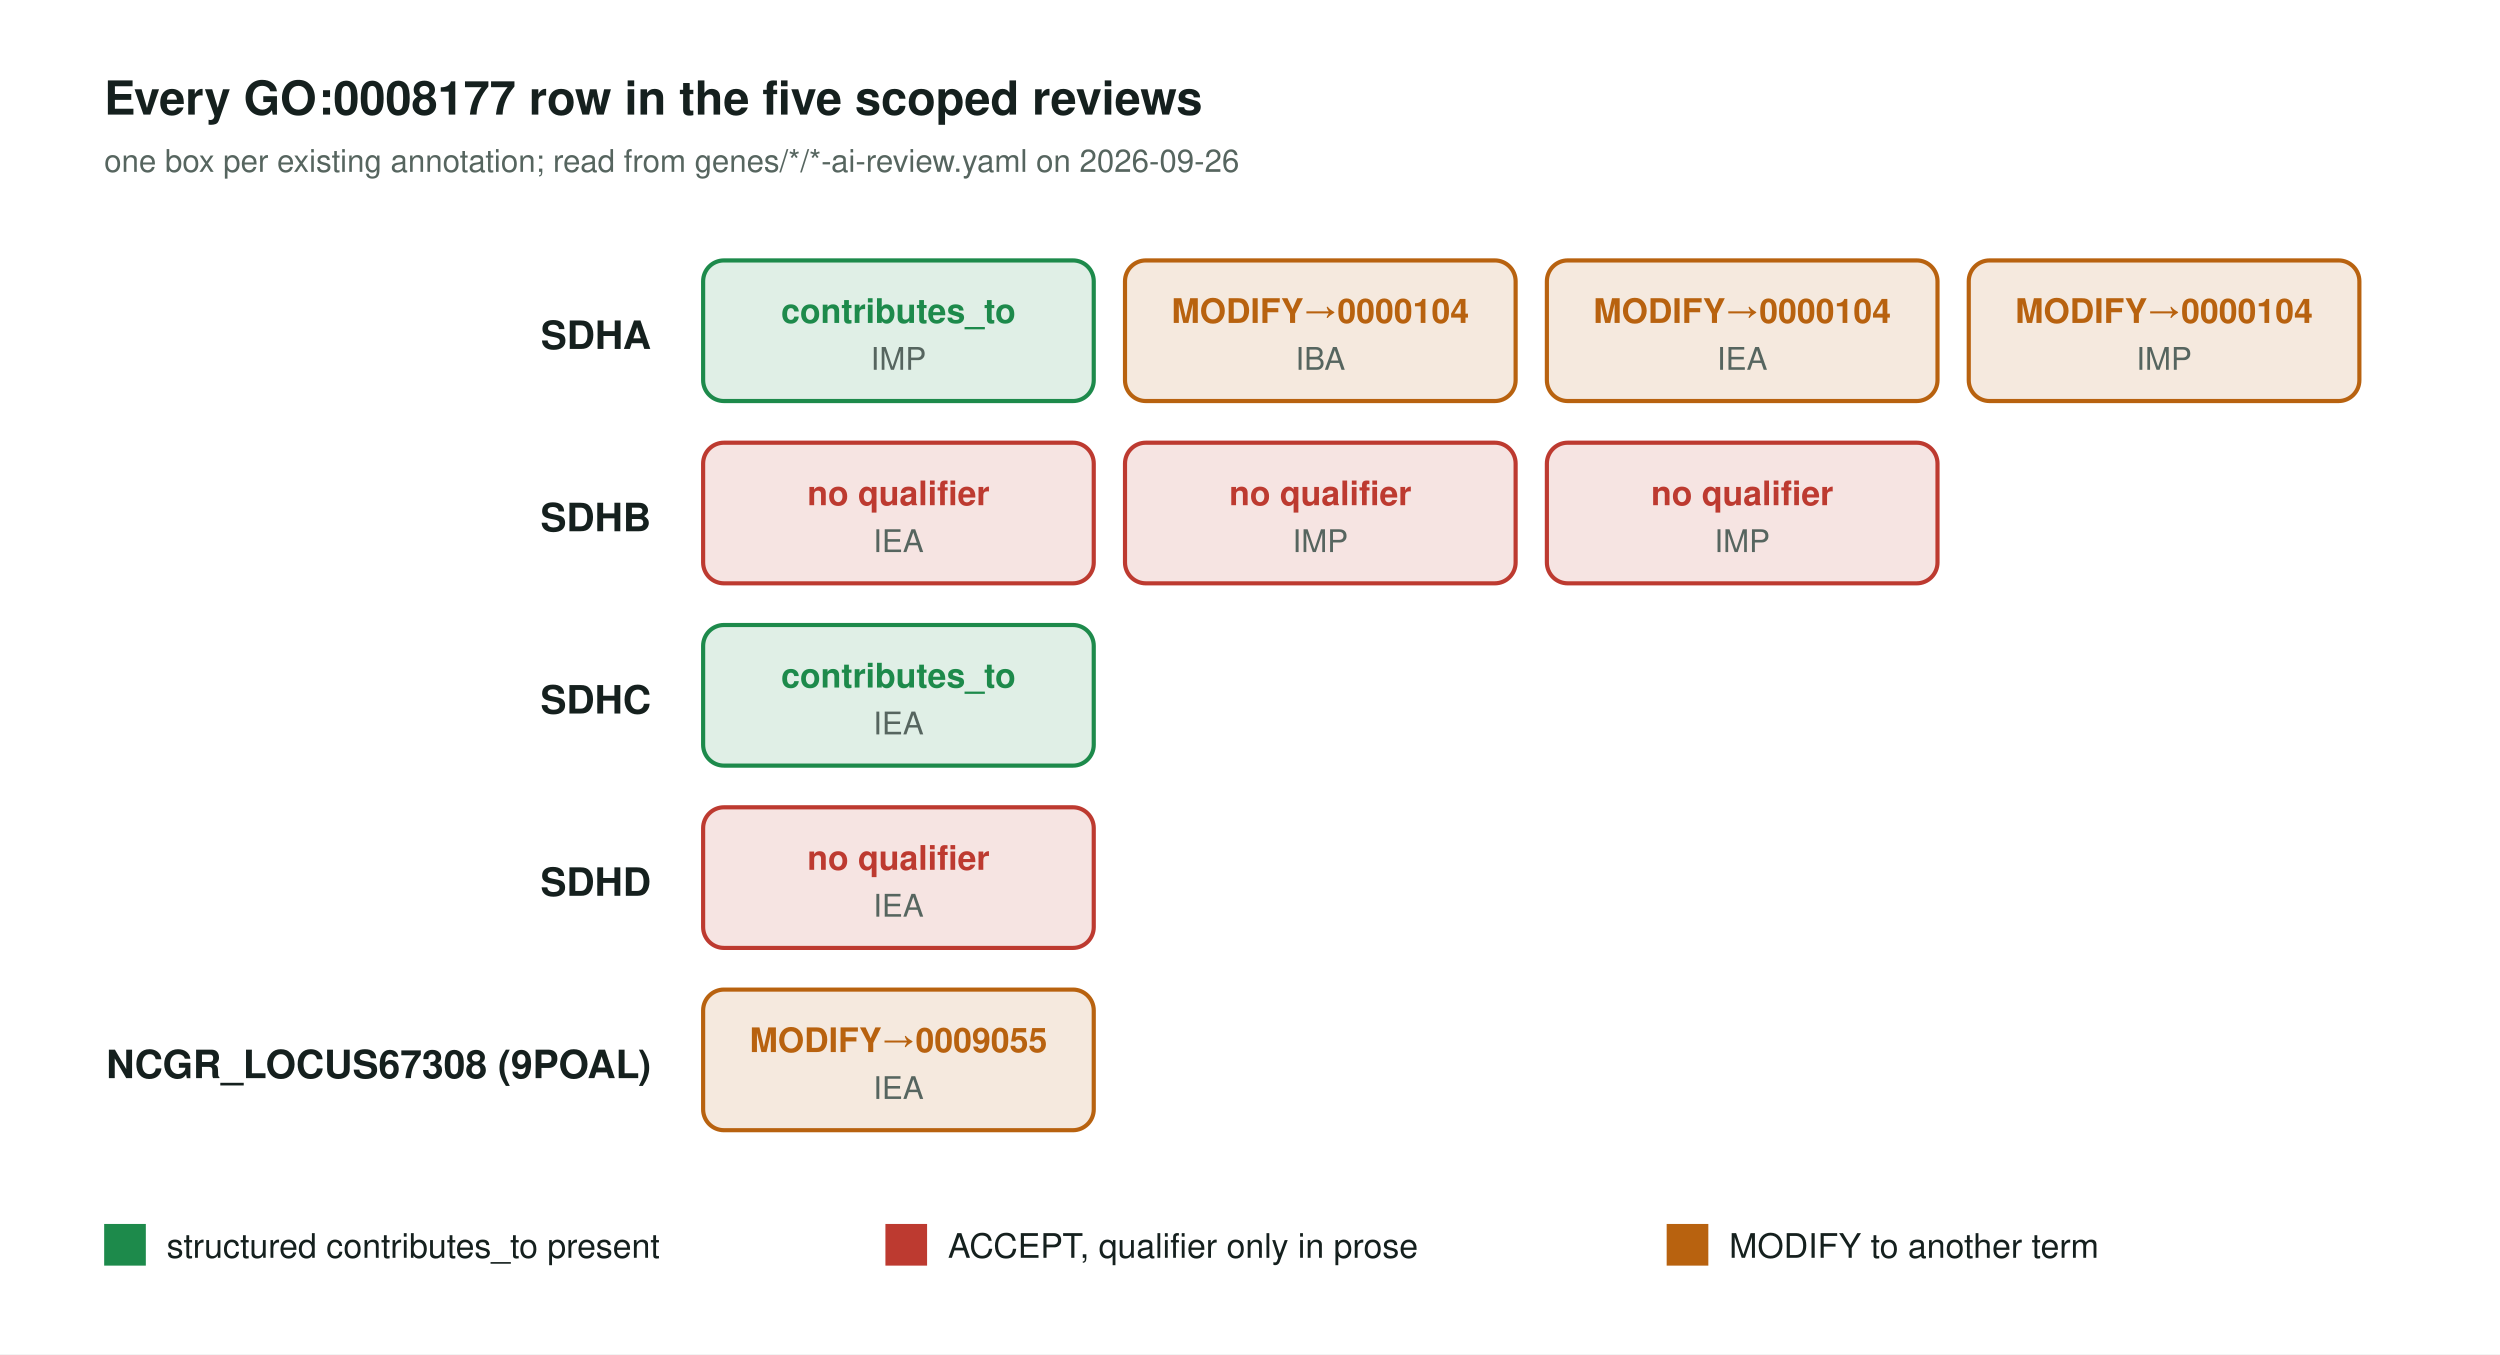
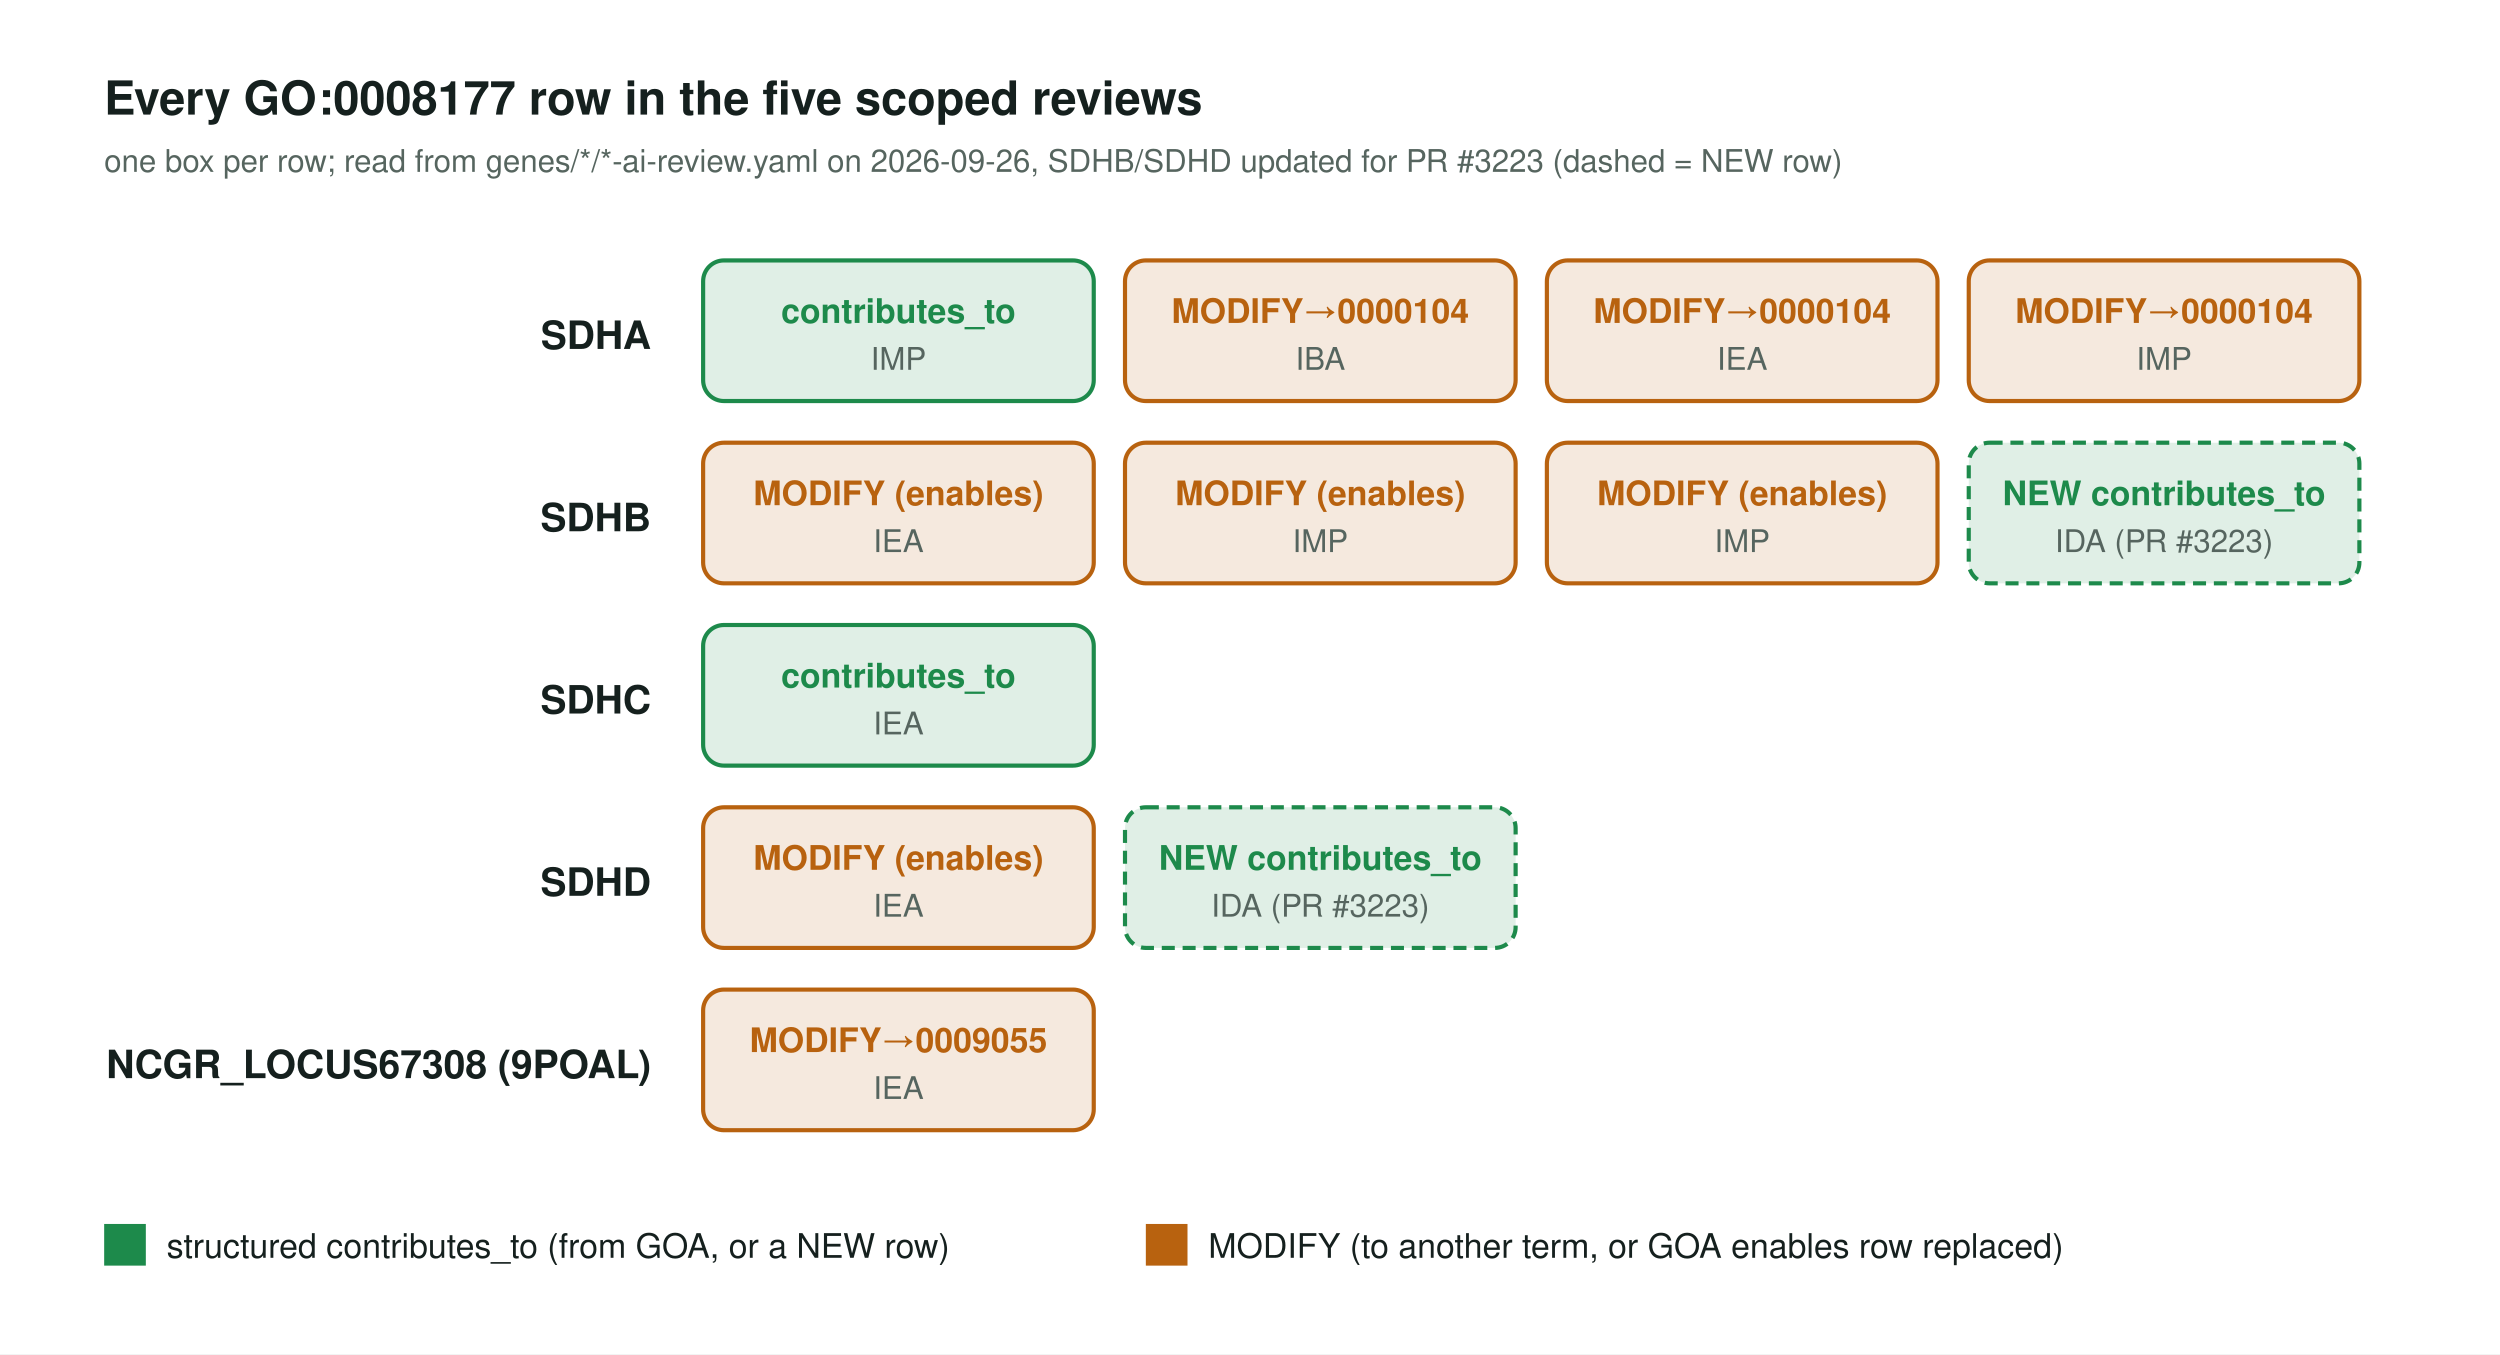
<svg xmlns="http://www.w3.org/2000/svg" viewBox="0 0 960 520" font-family="Helvetica, Arial, sans-serif">
  <rect width="960" height="520" fill="#ffffff" />
  <text x="40" y="44" font-size="18" font-weight="600" fill="#15201e">Every GO:0008177 row in the five scoped reviews</text>
-   <text x="40" y="66" font-size="12" fill="#56655f">one box per existing annotation; read from genes/*/*-ai-review.yaml on 2026-09-26</text>
+   <text x="40" y="66" font-size="12" fill="#56655f">one box per row; read from genes/*/*-ai-review.yaml on 2026-09-26, SDHB/SDHD updated for PR #3223 (dashed = NEW row)</text>
  <text x="250" y="134" text-anchor="end" font-size="15" font-weight="600" fill="#15201e">SDHA</text>
  <rect x="270" y="100" width="150" height="54" rx="8" fill="#1d8a4b" fill-opacity="0.14" stroke="#1d8a4b" stroke-width="1.6" />
  <text x="345" y="124" text-anchor="middle" font-size="13" fill="#1d8a4b" font-weight="600">contributes_to</text>
  <text x="345" y="142" text-anchor="middle" font-size="12" fill="#56655f">IMP</text>
  <rect x="432" y="100" width="150" height="54" rx="8" fill="#b8620f" fill-opacity="0.14" stroke="#b8620f" stroke-width="1.6" />
  <text x="507" y="124" text-anchor="middle" font-size="13" fill="#b8620f" font-weight="600">MODIFY→0000104</text>
  <text x="507" y="142" text-anchor="middle" font-size="12" fill="#56655f">IBA</text>
  <rect x="594" y="100" width="150" height="54" rx="8" fill="#b8620f" fill-opacity="0.14" stroke="#b8620f" stroke-width="1.6" />
  <text x="669" y="124" text-anchor="middle" font-size="13" fill="#b8620f" font-weight="600">MODIFY→0000104</text>
  <text x="669" y="142" text-anchor="middle" font-size="12" fill="#56655f">IEA</text>
  <rect x="756" y="100" width="150" height="54" rx="8" fill="#b8620f" fill-opacity="0.14" stroke="#b8620f" stroke-width="1.6" />
  <text x="831" y="124" text-anchor="middle" font-size="13" fill="#b8620f" font-weight="600">MODIFY→0000104</text>
  <text x="831" y="142" text-anchor="middle" font-size="12" fill="#56655f">IMP</text>
  <text x="250" y="204" text-anchor="end" font-size="15" font-weight="600" fill="#15201e">SDHB</text>
-   <rect x="270" y="170" width="150" height="54" rx="8" fill="#bd3a30" fill-opacity="0.14" stroke="#bd3a30" stroke-width="1.6" />
-   <text x="345" y="194" text-anchor="middle" font-size="13" fill="#bd3a30" font-weight="600">no qualifier</text>
+   <rect x="270" y="170" width="150" height="54" rx="8" fill="#b8620f" fill-opacity="0.14" stroke="#b8620f" stroke-width="1.6" />
+   <text x="345" y="194" text-anchor="middle" font-size="13" fill="#b8620f" font-weight="600">MODIFY (enables)</text>
  <text x="345" y="212" text-anchor="middle" font-size="12" fill="#56655f">IEA</text>
-   <rect x="432" y="170" width="150" height="54" rx="8" fill="#bd3a30" fill-opacity="0.14" stroke="#bd3a30" stroke-width="1.6" />
-   <text x="507" y="194" text-anchor="middle" font-size="13" fill="#bd3a30" font-weight="600">no qualifier</text>
+   <rect x="432" y="170" width="150" height="54" rx="8" fill="#b8620f" fill-opacity="0.14" stroke="#b8620f" stroke-width="1.6" />
+   <text x="507" y="194" text-anchor="middle" font-size="13" fill="#b8620f" font-weight="600">MODIFY (enables)</text>
  <text x="507" y="212" text-anchor="middle" font-size="12" fill="#56655f">IMP</text>
-   <rect x="594" y="170" width="150" height="54" rx="8" fill="#bd3a30" fill-opacity="0.14" stroke="#bd3a30" stroke-width="1.6" />
-   <text x="669" y="194" text-anchor="middle" font-size="13" fill="#bd3a30" font-weight="600">no qualifier</text>
+   <rect x="594" y="170" width="150" height="54" rx="8" fill="#b8620f" fill-opacity="0.14" stroke="#b8620f" stroke-width="1.6" />
+   <text x="669" y="194" text-anchor="middle" font-size="13" fill="#b8620f" font-weight="600">MODIFY (enables)</text>
  <text x="669" y="212" text-anchor="middle" font-size="12" fill="#56655f">IMP</text>
+   <rect x="756" y="170" width="150" height="54" rx="8" fill="#1d8a4b" fill-opacity="0.14" stroke="#1d8a4b" stroke-width="1.6" stroke-dasharray="5 3" />
+   <text x="831" y="194" text-anchor="middle" font-size="13" fill="#1d8a4b" font-weight="600">NEW contributes_to</text>
+   <text x="831" y="212" text-anchor="middle" font-size="12" fill="#56655f">IDA (PR #3223)</text>
  <text x="250" y="274" text-anchor="end" font-size="15" font-weight="600" fill="#15201e">SDHC</text>
  <rect x="270" y="240" width="150" height="54" rx="8" fill="#1d8a4b" fill-opacity="0.14" stroke="#1d8a4b" stroke-width="1.6" />
  <text x="345" y="264" text-anchor="middle" font-size="13" fill="#1d8a4b" font-weight="600">contributes_to</text>
  <text x="345" y="282" text-anchor="middle" font-size="12" fill="#56655f">IEA</text>
  <text x="250" y="344" text-anchor="end" font-size="15" font-weight="600" fill="#15201e">SDHD</text>
-   <rect x="270" y="310" width="150" height="54" rx="8" fill="#bd3a30" fill-opacity="0.14" stroke="#bd3a30" stroke-width="1.6" />
-   <text x="345" y="334" text-anchor="middle" font-size="13" fill="#bd3a30" font-weight="600">no qualifier</text>
+   <rect x="270" y="310" width="150" height="54" rx="8" fill="#b8620f" fill-opacity="0.14" stroke="#b8620f" stroke-width="1.6" />
+   <text x="345" y="334" text-anchor="middle" font-size="13" fill="#b8620f" font-weight="600">MODIFY (enables)</text>
  <text x="345" y="352" text-anchor="middle" font-size="12" fill="#56655f">IEA</text>
+   <rect x="432" y="310" width="150" height="54" rx="8" fill="#1d8a4b" fill-opacity="0.14" stroke="#1d8a4b" stroke-width="1.6" stroke-dasharray="5 3" />
+   <text x="507" y="334" text-anchor="middle" font-size="13" fill="#1d8a4b" font-weight="600">NEW contributes_to</text>
+   <text x="507" y="352" text-anchor="middle" font-size="12" fill="#56655f">IDA (PR #3223)</text>
  <text x="250" y="414" text-anchor="end" font-size="15" font-weight="600" fill="#15201e">NCGR_LOCUS67308 (9POAL)</text>
  <rect x="270" y="380" width="150" height="54" rx="8" fill="#b8620f" fill-opacity="0.14" stroke="#b8620f" stroke-width="1.6" />
  <text x="345" y="404" text-anchor="middle" font-size="13" fill="#b8620f" font-weight="600">MODIFY→0009055</text>
  <text x="345" y="422" text-anchor="middle" font-size="12" fill="#56655f">IEA</text>
  <rect x="40" y="470" width="16" height="16" fill="#1d8a4b" />
-   <text x="64" y="483" font-size="13" fill="#15201e">structured contributes_to present</text>
-   <rect x="340" y="470" width="16" height="16" fill="#bd3a30" />
-   <text x="364" y="483" font-size="13" fill="#15201e">ACCEPT, qualifier only in prose</text>
-   <rect x="640" y="470" width="16" height="16" fill="#b8620f" />
-   <text x="664" y="483" font-size="13" fill="#15201e">MODIFY to another term</text>
+   <text x="64" y="483" font-size="13" fill="#15201e">structured contributes_to (from GOA, or a NEW row)</text>
+   <rect x="440" y="470" width="16" height="16" fill="#b8620f" />
+   <text x="464" y="483" font-size="13" fill="#15201e">MODIFY (to another term, or GOA enables row replaced)</text>
</svg>
